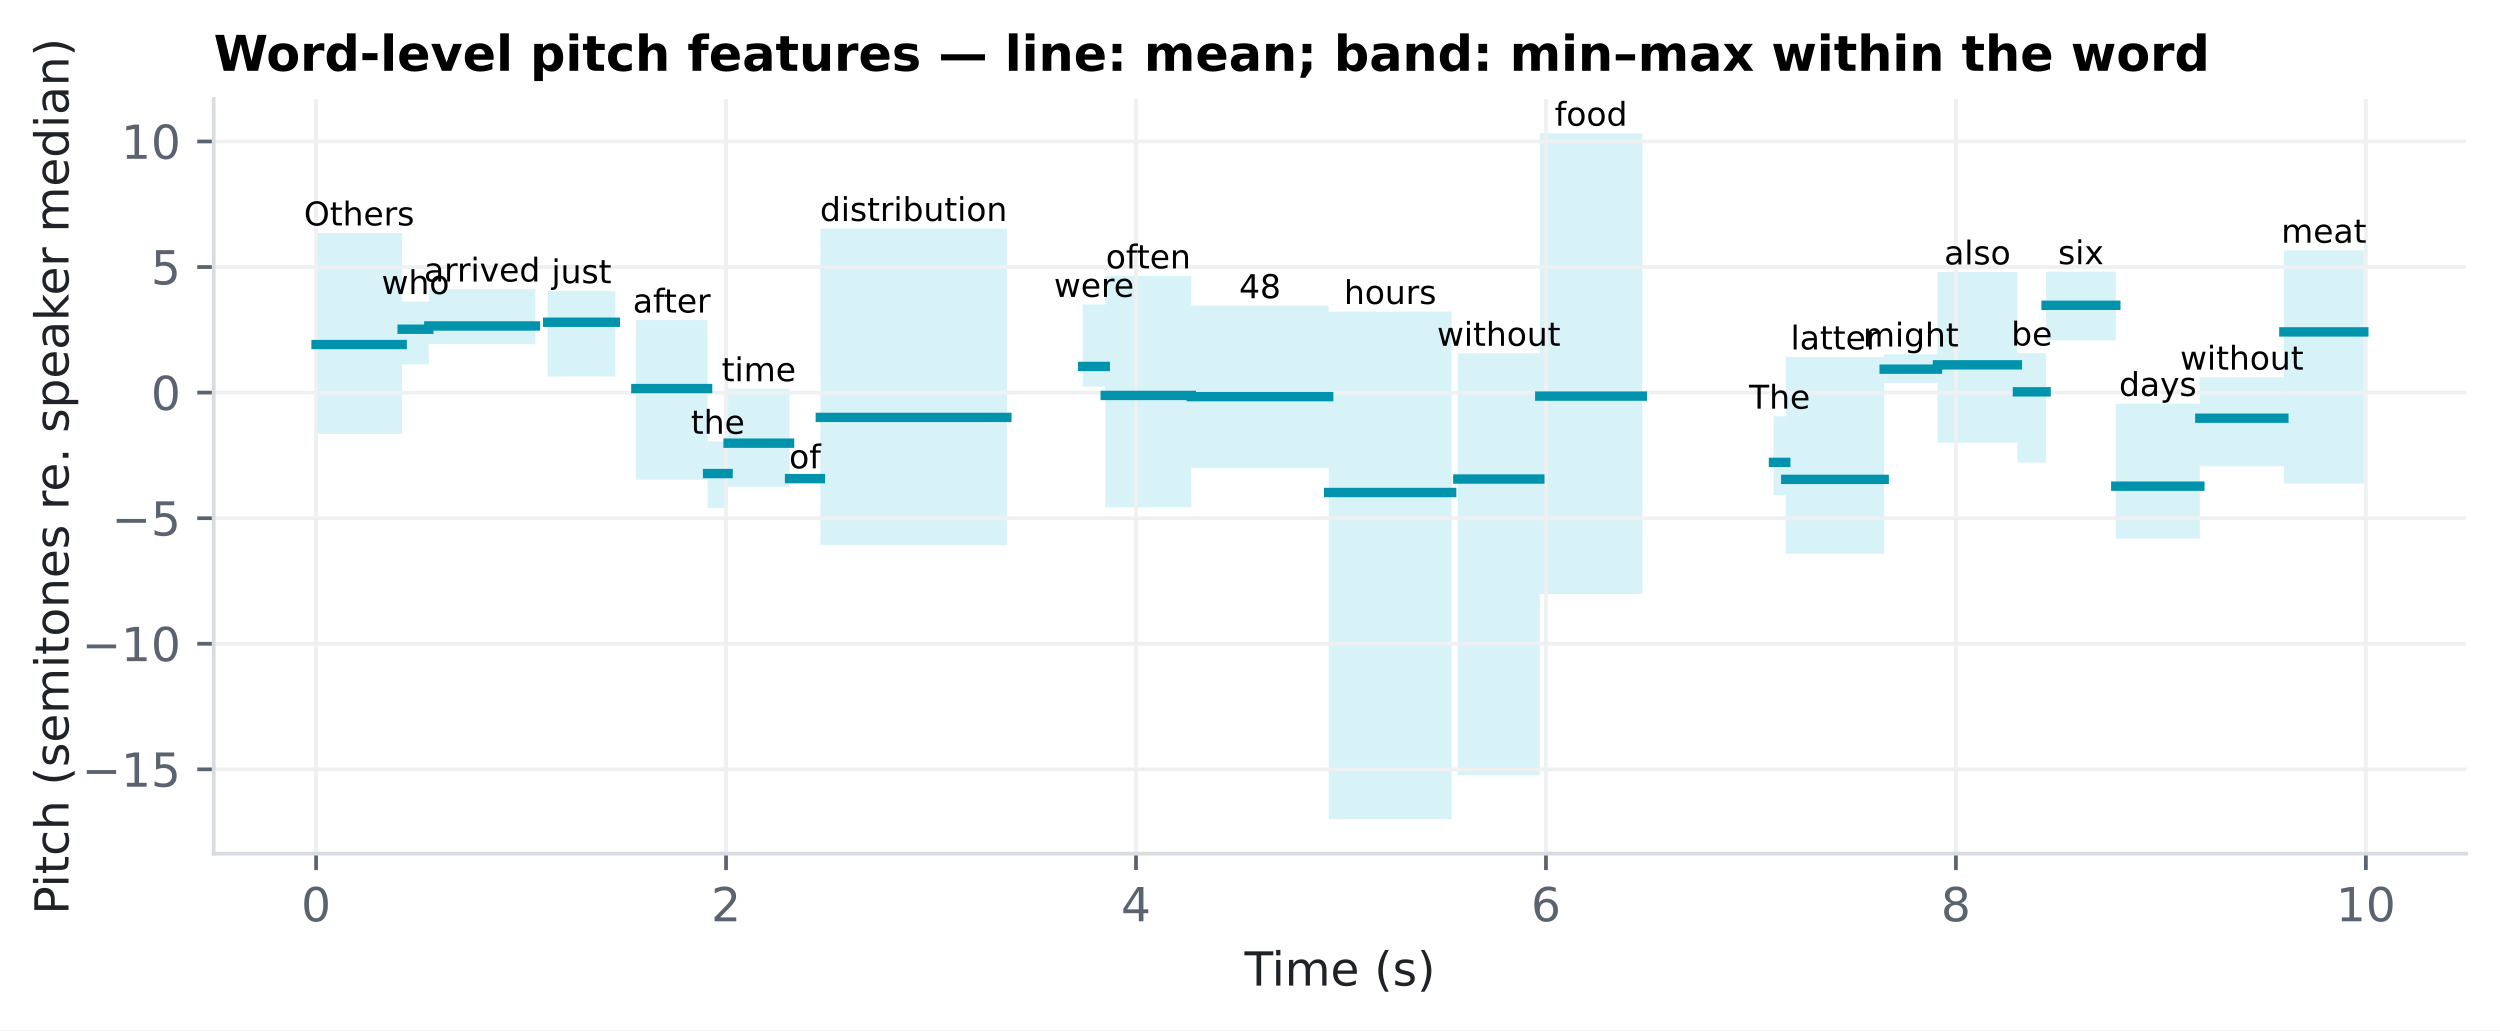
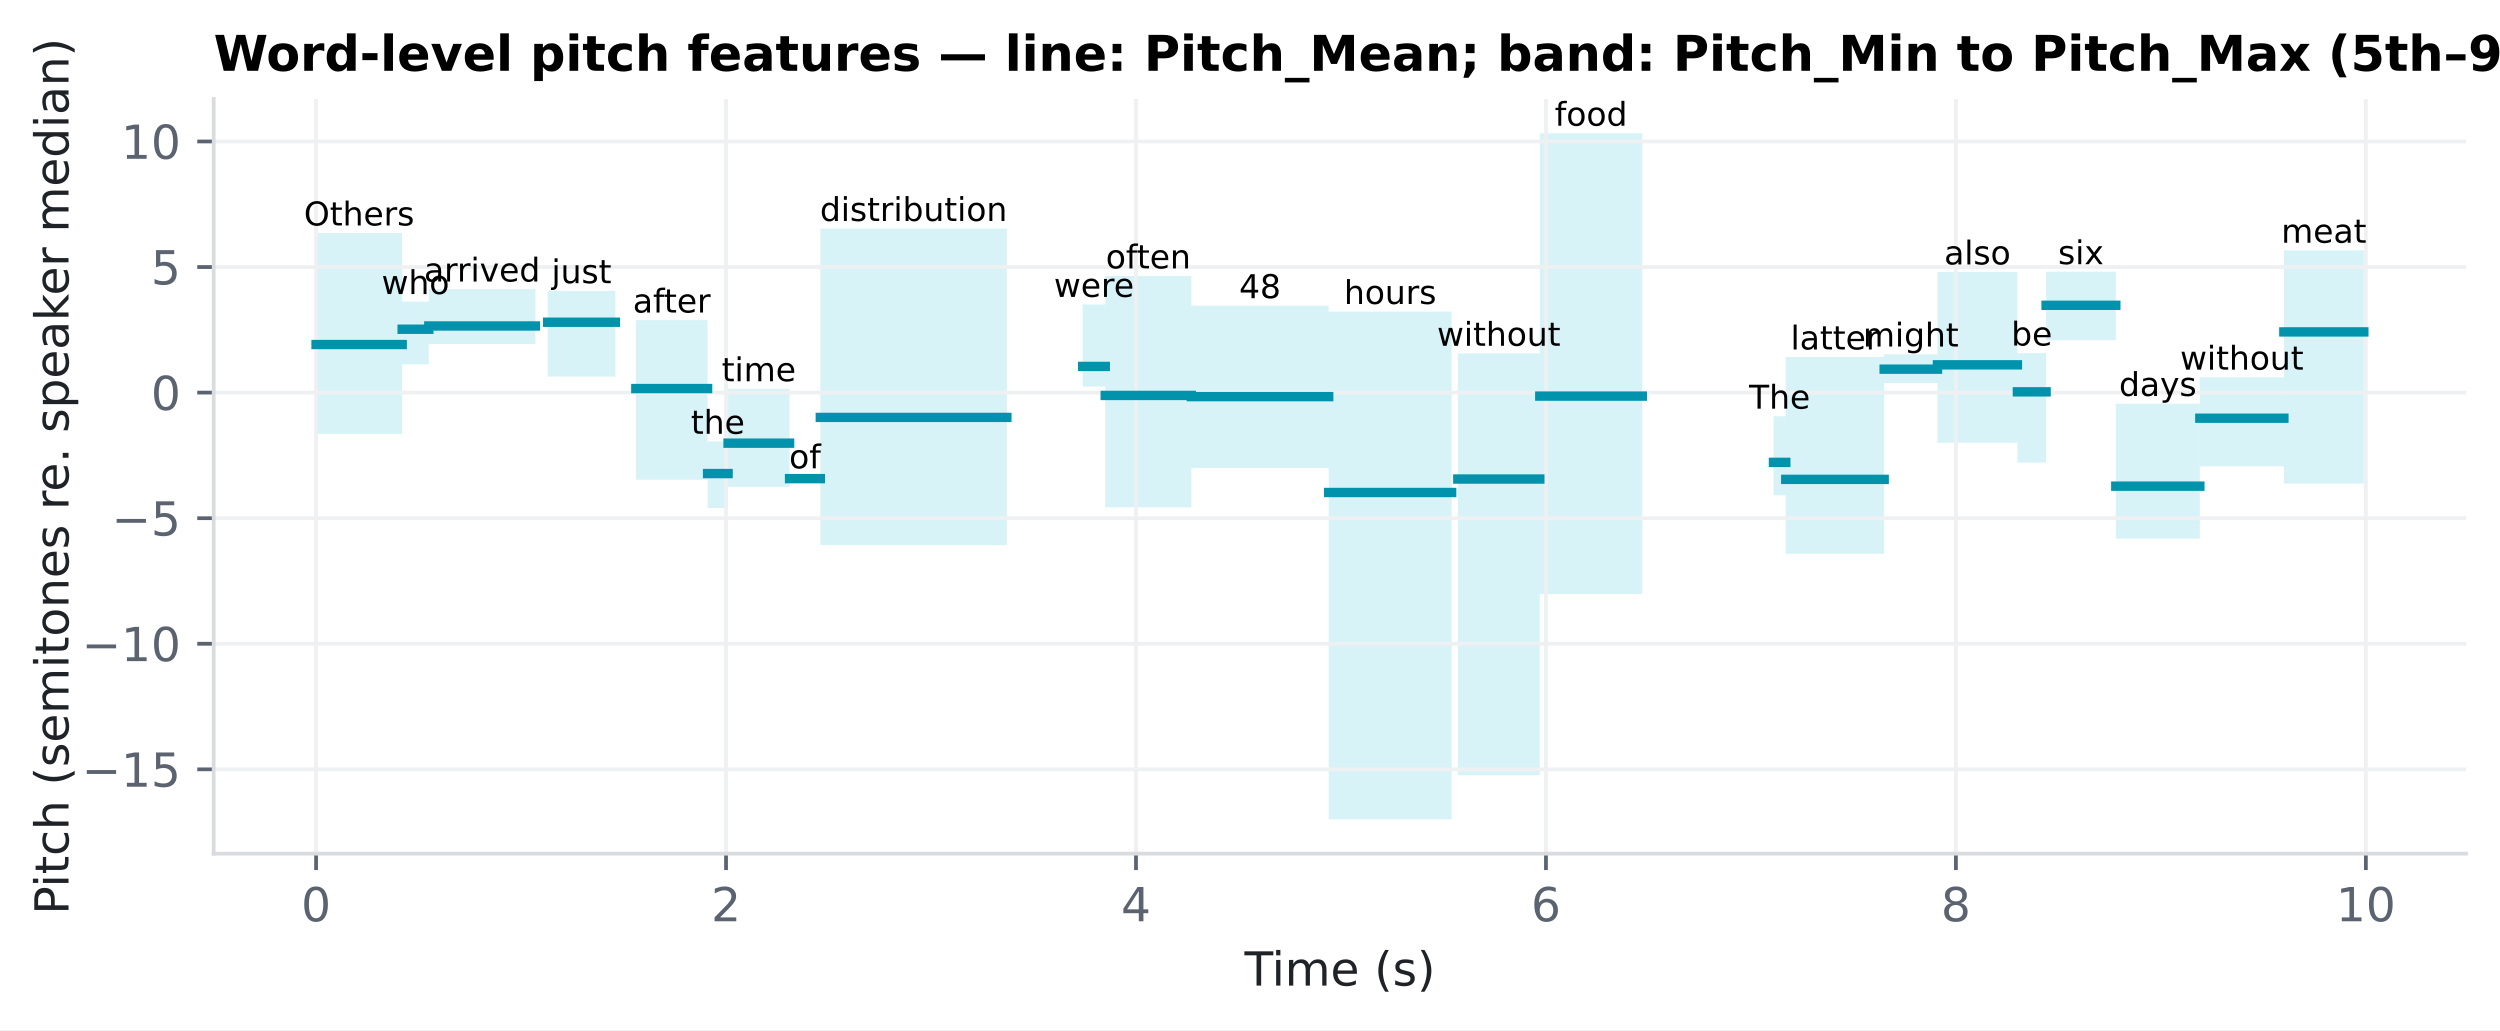
<svg xmlns="http://www.w3.org/2000/svg" xmlns:xlink="http://www.w3.org/1999/xlink" width="532.605pt" height="219.472pt" viewBox="0 0 532.605 219.472" version="1.1">
  <defs>
    <style type="text/css">*{stroke-linejoin: round; stroke-linecap: butt}</style>
  </defs>
  <g id="figure_1">
    <g id="patch_1">
      <path d="M 0 219.472  L 532.605 219.472  L 532.605 0  L 0 0  z " style="fill: #ffffff" />
    </g>
    <g id="axes_1">
      <g id="patch_2">
        <path d="M 45.525 181.866  L 525.405 181.866  L 525.405 21.09  L 45.525 21.09  z " style="fill: #ffffff" />
      </g>
      <g id="FillBetweenPolyCollection_1">
        <defs>
          <path id="m2308ec0565" d="M 67.338 -169.826  L 67.338 -127.023  L 85.679 -127.023  L 85.679 -169.826  L 85.679 -169.826  L 67.338 -169.826  z " />
        </defs>
        <g clip-path="url(#p914c3455ec)">
          <use xlink:href="#m2308ec0565" x="0" y="219.472" style="fill: #00b2d0; fill-opacity: 0.16" />
        </g>
      </g>
      <g id="FillBetweenPolyCollection_2">
        <defs>
          <path id="md9fdfbc273" d="M 85.679 -155.216  L 85.679 -141.845  L 91.356 -141.845  L 91.356 -155.216  L 91.356 -155.216  L 85.679 -155.216  z " />
        </defs>
        <g clip-path="url(#p914c3455ec)">
          <use xlink:href="#md9fdfbc273" x="0" y="219.472" style="fill: #00b2d0; fill-opacity: 0.16" />
        </g>
      </g>
      <g id="FillBetweenPolyCollection_3">
        <defs>
          <path id="m8a36146077" d="M 91.356 -157.875  L 91.356 -146.179  L 114.064 -146.179  L 114.064 -157.875  L 114.064 -157.875  L 91.356 -157.875  z " />
        </defs>
        <g clip-path="url(#p914c3455ec)">
          <use xlink:href="#m8a36146077" x="0" y="219.472" style="fill: #00b2d0; fill-opacity: 0.16" />
        </g>
      </g>
      <g id="FillBetweenPolyCollection_4">
        <defs>
          <path id="m333b1e5342" d="M 116.684 -157.491  L 116.684 -139.25  L 131.095 -139.25  L 131.095 -157.491  L 131.095 -157.491  L 116.684 -157.491  z " />
        </defs>
        <g clip-path="url(#p914c3455ec)">
          <use xlink:href="#m333b1e5342" x="0" y="219.472" style="fill: #00b2d0; fill-opacity: 0.16" />
        </g>
      </g>
      <g id="FillBetweenPolyCollection_5">
        <defs>
          <path id="m01fb6ac7be" d="M 135.462 -151.279  L 135.462 -117.259  L 150.746 -117.259  L 150.746 -151.279  L 150.746 -151.279  L 135.462 -151.279  z " />
        </defs>
        <g clip-path="url(#p914c3455ec)">
          <use xlink:href="#m01fb6ac7be" x="0" y="219.472" style="fill: #00b2d0; fill-opacity: 0.16" />
        </g>
      </g>
      <g id="FillBetweenPolyCollection_6">
        <defs>
          <path id="m48f0307f43" d="M 150.746 -125.442  L 150.746 -111.219  L 155.113 -111.219  L 155.113 -125.442  L 155.113 -125.442  L 150.746 -125.442  z " />
        </defs>
        <g clip-path="url(#p914c3455ec)">
          <use xlink:href="#m48f0307f43" x="0" y="219.472" style="fill: #00b2d0; fill-opacity: 0.16" />
        </g>
      </g>
      <g id="FillBetweenPolyCollection_7">
        <defs>
          <path id="m6839812ce5" d="M 155.113 -136.642  L 155.113 -115.741  L 168.213 -115.741  L 168.213 -136.642  L 168.213 -136.642  L 155.113 -136.642  z " />
        </defs>
        <g clip-path="url(#p914c3455ec)">
          <use xlink:href="#m6839812ce5" x="0" y="219.472" style="fill: #00b2d0; fill-opacity: 0.16" />
        </g>
      </g>
      <g id="FillBetweenPolyCollection_8">
        <defs>
          <path id="m8383869fef" d="M 168.213 -118.081  L 168.213 -116.645  L 174.764 -116.645  L 174.764 -118.081  L 174.764 -118.081  L 168.213 -118.081  z " />
        </defs>
        <g clip-path="url(#p914c3455ec)">
          <use xlink:href="#m8383869fef" x="0" y="219.472" style="fill: #00b2d0; fill-opacity: 0.16" />
        </g>
      </g>
      <g id="FillBetweenPolyCollection_9">
        <defs>
          <path id="m14f617e55c" d="M 174.764 -170.778  L 174.764 -103.329  L 214.503 -103.329  L 214.503 -170.778  L 214.503 -170.778  L 174.764 -170.778  z " />
        </defs>
        <g clip-path="url(#p914c3455ec)">
          <use xlink:href="#m14f617e55c" x="0" y="219.472" style="fill: #00b2d0; fill-opacity: 0.16" />
        </g>
      </g>
      <g id="FillBetweenPolyCollection_10">
        <defs>
          <path id="m83deda7b3b" d="M 230.66 -154.606  L 230.66 -137.104  L 235.464 -137.104  L 235.464 -154.606  L 235.464 -154.606  L 230.66 -154.606  z " />
        </defs>
        <g clip-path="url(#p914c3455ec)">
          <use xlink:href="#m83deda7b3b" x="0" y="219.472" style="fill: #00b2d0; fill-opacity: 0.16" />
        </g>
      </g>
      <g id="FillBetweenPolyCollection_11">
        <defs>
          <path id="m2743be2926" d="M 235.464 -160.684  L 235.464 -111.386  L 253.805 -111.386  L 253.805 -160.684  L 253.805 -160.684  L 235.464 -160.684  z " />
        </defs>
        <g clip-path="url(#p914c3455ec)">
          <use xlink:href="#m2743be2926" x="0" y="219.472" style="fill: #00b2d0; fill-opacity: 0.16" />
        </g>
      </g>
      <g id="FillBetweenPolyCollection_12">
        <defs>
          <path id="m53e230a4e4" d="M 253.805 -154.338  L 253.805 -119.747  L 283.063 -119.747  L 283.063 -154.338  L 283.063 -154.338  L 253.805 -154.338  z " />
        </defs>
        <g clip-path="url(#p914c3455ec)">
          <use xlink:href="#m53e230a4e4" x="0" y="219.472" style="fill: #00b2d0; fill-opacity: 0.16" />
        </g>
      </g>
      <g id="FillBetweenPolyCollection_13">
        <defs>
          <path id="mb43fffeb1c" d="M 283.063 -153.093  L 283.063 -44.914  L 309.265 -44.914  L 309.265 -153.093  L 309.265 -153.093  L 283.063 -153.093  z " />
        </defs>
        <g clip-path="url(#p914c3455ec)">
          <use xlink:href="#mb43fffeb1c" x="0" y="219.472" style="fill: #00b2d0; fill-opacity: 0.16" />
        </g>
      </g>
      <g id="FillBetweenPolyCollection_14">
        <defs>
          <path id="ma8730fcd99" d="M 310.575 -144.191  L 310.575 -54.31  L 328.042 -54.31  L 328.042 -144.191  L 328.042 -144.191  L 310.575 -144.191  z " />
        </defs>
        <g clip-path="url(#p914c3455ec)">
          <use xlink:href="#ma8730fcd99" x="0" y="219.472" style="fill: #00b2d0; fill-opacity: 0.16" />
        </g>
      </g>
      <g id="FillBetweenPolyCollection_15">
        <defs>
          <path id="m41f9391fd9" d="M 328.042 -191.074  L 328.042 -92.914  L 349.877 -92.914  L 349.877 -191.074  L 349.877 -191.074  L 328.042 -191.074  z " />
        </defs>
        <g clip-path="url(#p914c3455ec)">
          <use xlink:href="#m41f9391fd9" x="0" y="219.472" style="fill: #00b2d0; fill-opacity: 0.16" />
        </g>
      </g>
      <g id="FillBetweenPolyCollection_16">
        <defs>
          <path id="m3ce193b158" d="M 377.825 -130.793  L 377.825 -113.945  L 380.445 -113.945  L 380.445 -130.793  L 380.445 -130.793  L 377.825 -130.793  z " />
        </defs>
        <g clip-path="url(#p914c3455ec)">
          <use xlink:href="#m3ce193b158" x="0" y="219.472" style="fill: #00b2d0; fill-opacity: 0.16" />
        </g>
      </g>
      <g id="FillBetweenPolyCollection_17">
        <defs>
          <path id="ma5a4f97bb0" d="M 380.445 -143.417  L 380.445 -101.489  L 401.407 -101.489  L 401.407 -143.417  L 401.407 -143.417  L 380.445 -143.417  z " />
        </defs>
        <g clip-path="url(#p914c3455ec)">
          <use xlink:href="#ma5a4f97bb0" x="0" y="219.472" style="fill: #00b2d0; fill-opacity: 0.16" />
        </g>
      </g>
      <g id="FillBetweenPolyCollection_18">
        <defs>
          <path id="m3f2bb55bff" d="M 401.407 -143.994  L 401.407 -137.877  L 412.76 -137.877  L 412.76 -143.994  L 412.76 -143.994  L 401.407 -143.994  z " />
        </defs>
        <g clip-path="url(#p914c3455ec)">
          <use xlink:href="#m3f2bb55bff" x="0" y="219.472" style="fill: #00b2d0; fill-opacity: 0.16" />
        </g>
      </g>
      <g id="FillBetweenPolyCollection_19">
        <defs>
          <path id="mb5f507dc38" d="M 412.76 -161.524  L 412.76 -125.144  L 429.791 -125.144  L 429.791 -161.524  L 429.791 -161.524  L 412.76 -161.524  z " />
        </defs>
        <g clip-path="url(#p914c3455ec)">
          <use xlink:href="#mb5f507dc38" x="0" y="219.472" style="fill: #00b2d0; fill-opacity: 0.16" />
        </g>
      </g>
      <g id="FillBetweenPolyCollection_20">
        <defs>
          <path id="m31c654384a" d="M 429.791 -144.245  L 429.791 -120.92  L 435.905 -120.92  L 435.905 -144.245  L 435.905 -144.245  L 429.791 -144.245  z " />
        </defs>
        <g clip-path="url(#p914c3455ec)">
          <use xlink:href="#m31c654384a" x="0" y="219.472" style="fill: #00b2d0; fill-opacity: 0.16" />
        </g>
      </g>
      <g id="FillBetweenPolyCollection_21">
        <defs>
          <path id="mefa6af0b64" d="M 435.905 -161.581  L 435.905 -146.981  L 450.753 -146.981  L 450.753 -161.581  L 450.753 -161.581  L 435.905 -161.581  z " />
        </defs>
        <g clip-path="url(#p914c3455ec)">
          <use xlink:href="#mefa6af0b64" x="0" y="219.472" style="fill: #00b2d0; fill-opacity: 0.16" />
        </g>
      </g>
      <g id="FillBetweenPolyCollection_22">
        <defs>
          <path id="mf5c85465a5" d="M 450.753 -133.463  L 450.753 -104.727  L 468.657 -104.727  L 468.657 -133.463  L 468.657 -133.463  L 450.753 -133.463  z " />
        </defs>
        <g clip-path="url(#p914c3455ec)">
          <use xlink:href="#mf5c85465a5" x="0" y="219.472" style="fill: #00b2d0; fill-opacity: 0.16" />
        </g>
      </g>
      <g id="FillBetweenPolyCollection_23">
        <defs>
          <path id="m2f43050392" d="M 468.657 -139.101  L 468.657 -120.13  L 486.561 -120.13  L 486.561 -139.101  L 486.561 -139.101  L 468.657 -139.101  z " />
        </defs>
        <g clip-path="url(#p914c3455ec)">
          <use xlink:href="#m2f43050392" x="0" y="219.472" style="fill: #00b2d0; fill-opacity: 0.16" />
        </g>
      </g>
      <g id="FillBetweenPolyCollection_24">
        <defs>
          <path id="m90bd1adb84" d="M 486.561 -166.141  L 486.561 -116.437  L 503.592 -116.437  L 503.592 -166.141  L 503.592 -166.141  L 486.561 -166.141  z " />
        </defs>
        <g clip-path="url(#p914c3455ec)">
          <use xlink:href="#m90bd1adb84" x="0" y="219.472" style="fill: #00b2d0; fill-opacity: 0.16" />
        </g>
      </g>
      <g id="matplotlib.axis_1">
        <g id="xtick_1">
          <g id="line2d_1">
            <path d="M 67.338 181.866  L 67.338 21.09  " clip-path="url(#p914c3455ec)" style="fill: none; stroke: #eef0f2; stroke-width: 0.8; stroke-linecap: square" />
          </g>
          <g id="line2d_2">
            <defs>
              <path id="m643c5fadfd" d="M 0 0  L 0 3.5  " style="stroke: #5b6370; stroke-width: 0.8" />
            </defs>
            <g>
              <use xlink:href="#m643c5fadfd" x="67.338" y="181.866" style="fill: #5b6370; stroke: #5b6370; stroke-width: 0.8" />
            </g>
          </g>
          <g id="text_1">
            <text style="font-size: 10px; font-family: 'Segoe UI', 'DejaVu Sans', 'Arial', sans-serif; text-anchor: middle; fill: #5b6370" x="67.338" y="196.269" transform="rotate(-0 67.33773 196.2689)">0</text>
          </g>
        </g>
        <g id="xtick_2">
          <g id="line2d_3">
            <path d="M 154.676 181.866  L 154.676 21.09  " clip-path="url(#p914c3455ec)" style="fill: none; stroke: #eef0f2; stroke-width: 0.8; stroke-linecap: square" />
          </g>
          <g id="line2d_4">
            <g>
              <use xlink:href="#m643c5fadfd" x="154.676" y="181.866" style="fill: #5b6370; stroke: #5b6370; stroke-width: 0.8" />
            </g>
          </g>
          <g id="text_2">
            <text style="font-size: 10px; font-family: 'Segoe UI', 'DejaVu Sans', 'Arial', sans-serif; text-anchor: middle; fill: #5b6370" x="154.676" y="196.269" transform="rotate(-0 154.676 196.2689)">2</text>
          </g>
        </g>
        <g id="xtick_3">
          <g id="line2d_5">
            <path d="M 242.014 181.866  L 242.014 21.09  " clip-path="url(#p914c3455ec)" style="fill: none; stroke: #eef0f2; stroke-width: 0.8; stroke-linecap: square" />
          </g>
          <g id="line2d_6">
            <g>
              <use xlink:href="#m643c5fadfd" x="242.014" y="181.866" style="fill: #5b6370; stroke: #5b6370; stroke-width: 0.8" />
            </g>
          </g>
          <g id="text_3">
            <text style="font-size: 10px; font-family: 'Segoe UI', 'DejaVu Sans', 'Arial', sans-serif; text-anchor: middle; fill: #5b6370" x="242.014" y="196.269" transform="rotate(-0 242.0142 196.2689)">4</text>
          </g>
        </g>
        <g id="xtick_4">
          <g id="line2d_7">
            <path d="M 329.352 181.866  L 329.352 21.09  " clip-path="url(#p914c3455ec)" style="fill: none; stroke: #eef0f2; stroke-width: 0.8; stroke-linecap: square" />
          </g>
          <g id="line2d_8">
            <g>
              <use xlink:href="#m643c5fadfd" x="329.352" y="181.866" style="fill: #5b6370; stroke: #5b6370; stroke-width: 0.8" />
            </g>
          </g>
          <g id="text_4">
            <text style="font-size: 10px; font-family: 'Segoe UI', 'DejaVu Sans', 'Arial', sans-serif; text-anchor: middle; fill: #5b6370" x="329.352" y="196.269" transform="rotate(-0 329.3525 196.2689)">6</text>
          </g>
        </g>
        <g id="xtick_5">
          <g id="line2d_9">
            <path d="M 416.691 181.866  L 416.691 21.09  " clip-path="url(#p914c3455ec)" style="fill: none; stroke: #eef0f2; stroke-width: 0.8; stroke-linecap: square" />
          </g>
          <g id="line2d_10">
            <g>
              <use xlink:href="#m643c5fadfd" x="416.691" y="181.866" style="fill: #5b6370; stroke: #5b6370; stroke-width: 0.8" />
            </g>
          </g>
          <g id="text_5">
            <text style="font-size: 10px; font-family: 'Segoe UI', 'DejaVu Sans', 'Arial', sans-serif; text-anchor: middle; fill: #5b6370" x="416.691" y="196.269" transform="rotate(-0 416.6907 196.2689)">8</text>
          </g>
        </g>
        <g id="xtick_6">
          <g id="line2d_11">
            <path d="M 504.029 181.866  L 504.029 21.09  " clip-path="url(#p914c3455ec)" style="fill: none; stroke: #eef0f2; stroke-width: 0.8; stroke-linecap: square" />
          </g>
          <g id="line2d_12">
            <g>
              <use xlink:href="#m643c5fadfd" x="504.029" y="181.866" style="fill: #5b6370; stroke: #5b6370; stroke-width: 0.8" />
            </g>
          </g>
          <g id="text_6">
            <text style="font-size: 10px; font-family: 'Segoe UI', 'DejaVu Sans', 'Arial', sans-serif; text-anchor: middle; fill: #5b6370" x="504.029" y="196.269" transform="rotate(-0 504.029 196.2689)">10</text>
          </g>
        </g>
        <g id="text_7">
          <text style="font-size: 10px; font-family: 'Segoe UI', 'DejaVu Sans', 'Arial', sans-serif; text-anchor: middle; fill: #1f2328" x="285.465" y="209.972" transform="rotate(-0 285.465 209.972)">Time (s)</text>
        </g>
      </g>
      <g id="matplotlib.axis_2">
        <g id="ytick_1">
          <g id="line2d_13">
            <path d="M 45.525 163.902  L 525.405 163.902  " clip-path="url(#p914c3455ec)" style="fill: none; stroke: #eef0f2; stroke-width: 0.8; stroke-linecap: square" />
          </g>
          <g id="line2d_14">
            <defs>
              <path id="m52b5bf27c7" d="M 0 0  L -3.5 0  " style="stroke: #5b6370; stroke-width: 0.8" />
            </defs>
            <g>
              <use xlink:href="#m52b5bf27c7" x="45.525" y="163.902" style="fill: #5b6370; stroke: #5b6370; stroke-width: 0.8" />
            </g>
          </g>
          <g id="text_8">
            <text style="font-size: 10px; font-family: 'Segoe UI', 'DejaVu Sans', 'Arial', sans-serif; text-anchor: end; fill: #5b6370" x="38.525" y="167.603" transform="rotate(-0 38.525 167.6032)">−15</text>
          </g>
        </g>
        <g id="ytick_2">
          <g id="line2d_15">
            <path d="M 45.525 137.149  L 525.405 137.149  " clip-path="url(#p914c3455ec)" style="fill: none; stroke: #eef0f2; stroke-width: 0.8; stroke-linecap: square" />
          </g>
          <g id="line2d_16">
            <g>
              <use xlink:href="#m52b5bf27c7" x="45.525" y="137.149" style="fill: #5b6370; stroke: #5b6370; stroke-width: 0.8" />
            </g>
          </g>
          <g id="text_9">
            <text style="font-size: 10px; font-family: 'Segoe UI', 'DejaVu Sans', 'Arial', sans-serif; text-anchor: end; fill: #5b6370" x="38.525" y="140.85" transform="rotate(-0 38.525 140.8502)">−10</text>
          </g>
        </g>
        <g id="ytick_3">
          <g id="line2d_17">
            <path d="M 45.525 110.396  L 525.405 110.396  " clip-path="url(#p914c3455ec)" style="fill: none; stroke: #eef0f2; stroke-width: 0.8; stroke-linecap: square" />
          </g>
          <g id="line2d_18">
            <g>
              <use xlink:href="#m52b5bf27c7" x="45.525" y="110.396" style="fill: #5b6370; stroke: #5b6370; stroke-width: 0.8" />
            </g>
          </g>
          <g id="text_10">
            <text style="font-size: 10px; font-family: 'Segoe UI', 'DejaVu Sans', 'Arial', sans-serif; text-anchor: end; fill: #5b6370" x="38.525" y="114.097" transform="rotate(-0 38.525 114.0971)">−5</text>
          </g>
        </g>
        <g id="ytick_4">
          <g id="line2d_19">
            <path d="M 45.525 83.642  L 525.405 83.642  " clip-path="url(#p914c3455ec)" style="fill: none; stroke: #eef0f2; stroke-width: 0.8; stroke-linecap: square" />
          </g>
          <g id="line2d_20">
            <g>
              <use xlink:href="#m52b5bf27c7" x="45.525" y="83.642" style="fill: #5b6370; stroke: #5b6370; stroke-width: 0.8" />
            </g>
          </g>
          <g id="text_11">
            <text style="font-size: 10px; font-family: 'Segoe UI', 'DejaVu Sans', 'Arial', sans-serif; text-anchor: end; fill: #5b6370" x="38.525" y="87.344" transform="rotate(-0 38.525 87.34405)">0</text>
          </g>
        </g>
        <g id="ytick_5">
          <g id="line2d_21">
            <path d="M 45.525 56.889  L 525.405 56.889  " clip-path="url(#p914c3455ec)" style="fill: none; stroke: #eef0f2; stroke-width: 0.8; stroke-linecap: square" />
          </g>
          <g id="line2d_22">
            <g>
              <use xlink:href="#m52b5bf27c7" x="45.525" y="56.889" style="fill: #5b6370; stroke: #5b6370; stroke-width: 0.8" />
            </g>
          </g>
          <g id="text_12">
            <text style="font-size: 10px; font-family: 'Segoe UI', 'DejaVu Sans', 'Arial', sans-serif; text-anchor: end; fill: #5b6370" x="38.525" y="60.591" transform="rotate(-0 38.525 60.591)">5</text>
          </g>
        </g>
        <g id="ytick_6">
          <g id="line2d_23">
            <path d="M 45.525 30.136  L 525.405 30.136  " clip-path="url(#p914c3455ec)" style="fill: none; stroke: #eef0f2; stroke-width: 0.8; stroke-linecap: square" />
          </g>
          <g id="line2d_24">
            <g>
              <use xlink:href="#m52b5bf27c7" x="45.525" y="30.136" style="fill: #5b6370; stroke: #5b6370; stroke-width: 0.8" />
            </g>
          </g>
          <g id="text_13">
            <text style="font-size: 10px; font-family: 'Segoe UI', 'DejaVu Sans', 'Arial', sans-serif; text-anchor: end; fill: #5b6370" x="38.525" y="33.838" transform="rotate(-0 38.525 33.83794)">10</text>
          </g>
        </g>
        <g id="text_14">
          <text style="font-size: 10px; font-family: 'Segoe UI', 'DejaVu Sans', 'Arial', sans-serif; text-anchor: middle; fill: #1f2328" x="14.603" y="101.478" transform="rotate(-90 14.60313 101.4778)">Pitch (semitones re. speaker median)</text>
        </g>
      </g>
      <g id="line2d_25">
        <path d="M 67.338 73.4  L 85.679 73.4  " clip-path="url(#p914c3455ec)" style="fill: none; stroke: #0093ab; stroke-width: 2; stroke-linecap: square" />
      </g>
      <g id="line2d_26">
        <path d="M 85.679 70.143  L 91.356 70.143  " clip-path="url(#p914c3455ec)" style="fill: none; stroke: #0093ab; stroke-width: 2; stroke-linecap: square" />
      </g>
      <g id="line2d_27">
        <path d="M 91.356 69.447  L 114.064 69.447  " clip-path="url(#p914c3455ec)" style="fill: none; stroke: #0093ab; stroke-width: 2; stroke-linecap: square" />
      </g>
      <g id="line2d_28">
        <path d="M 116.684 68.649  L 131.095 68.649  " clip-path="url(#p914c3455ec)" style="fill: none; stroke: #0093ab; stroke-width: 2; stroke-linecap: square" />
      </g>
      <g id="line2d_29">
        <path d="M 135.462 82.776  L 150.746 82.776  " clip-path="url(#p914c3455ec)" style="fill: none; stroke: #0093ab; stroke-width: 2; stroke-linecap: square" />
      </g>
      <g id="line2d_30">
        <path d="M 150.746 100.885  L 155.113 100.885  " clip-path="url(#p914c3455ec)" style="fill: none; stroke: #0093ab; stroke-width: 2; stroke-linecap: square" />
      </g>
      <g id="line2d_31">
        <path d="M 155.113 94.41  L 168.213 94.41  " clip-path="url(#p914c3455ec)" style="fill: none; stroke: #0093ab; stroke-width: 2; stroke-linecap: square" />
      </g>
      <g id="line2d_32">
        <path d="M 168.213 101.974  L 174.764 101.974  " clip-path="url(#p914c3455ec)" style="fill: none; stroke: #0093ab; stroke-width: 2; stroke-linecap: square" />
      </g>
      <g id="line2d_33">
        <path d="M 174.764 88.923  L 214.503 88.923  " clip-path="url(#p914c3455ec)" style="fill: none; stroke: #0093ab; stroke-width: 2; stroke-linecap: square" />
      </g>
      <g id="line2d_34">
        <path d="M 230.66 78.06  L 235.464 78.06  " clip-path="url(#p914c3455ec)" style="fill: none; stroke: #0093ab; stroke-width: 2; stroke-linecap: square" />
      </g>
      <g id="line2d_35">
        <path d="M 235.464 84.249  L 253.805 84.249  " clip-path="url(#p914c3455ec)" style="fill: none; stroke: #0093ab; stroke-width: 2; stroke-linecap: square" />
      </g>
      <g id="line2d_36">
        <path d="M 253.805 84.498  L 283.063 84.498  " clip-path="url(#p914c3455ec)" style="fill: none; stroke: #0093ab; stroke-width: 2; stroke-linecap: square" />
      </g>
      <g id="line2d_37">
        <path d="M 283.063 104.924  L 309.265 104.924  " clip-path="url(#p914c3455ec)" style="fill: none; stroke: #0093ab; stroke-width: 2; stroke-linecap: square" />
      </g>
      <g id="line2d_38">
        <path d="M 310.575 102.052  L 328.042 102.052  " clip-path="url(#p914c3455ec)" style="fill: none; stroke: #0093ab; stroke-width: 2; stroke-linecap: square" />
      </g>
      <g id="line2d_39">
        <path d="M 328.042 84.388  L 349.877 84.388  " clip-path="url(#p914c3455ec)" style="fill: none; stroke: #0093ab; stroke-width: 2; stroke-linecap: square" />
      </g>
      <g id="line2d_40">
        <path d="M 377.825 98.498  L 380.445 98.498  " clip-path="url(#p914c3455ec)" style="fill: none; stroke: #0093ab; stroke-width: 2; stroke-linecap: square" />
      </g>
      <g id="line2d_41">
        <path d="M 380.445 102.126  L 401.407 102.126  " clip-path="url(#p914c3455ec)" style="fill: none; stroke: #0093ab; stroke-width: 2; stroke-linecap: square" />
      </g>
      <g id="line2d_42">
        <path d="M 401.407 78.651  L 412.76 78.651  " clip-path="url(#p914c3455ec)" style="fill: none; stroke: #0093ab; stroke-width: 2; stroke-linecap: square" />
      </g>
      <g id="line2d_43">
        <path d="M 412.76 77.73  L 429.791 77.73  " clip-path="url(#p914c3455ec)" style="fill: none; stroke: #0093ab; stroke-width: 2; stroke-linecap: square" />
      </g>
      <g id="line2d_44">
        <path d="M 429.791 83.477  L 435.905 83.477  " clip-path="url(#p914c3455ec)" style="fill: none; stroke: #0093ab; stroke-width: 2; stroke-linecap: square" />
      </g>
      <g id="line2d_45">
        <path d="M 435.905 65.045  L 450.753 65.045  " clip-path="url(#p914c3455ec)" style="fill: none; stroke: #0093ab; stroke-width: 2; stroke-linecap: square" />
      </g>
      <g id="line2d_46">
        <path d="M 450.753 103.574  L 468.657 103.574  " clip-path="url(#p914c3455ec)" style="fill: none; stroke: #0093ab; stroke-width: 2; stroke-linecap: square" />
      </g>
      <g id="line2d_47">
        <path d="M 468.657 89.094  L 486.561 89.094  " clip-path="url(#p914c3455ec)" style="fill: none; stroke: #0093ab; stroke-width: 2; stroke-linecap: square" />
      </g>
      <g id="line2d_48">
        <path d="M 486.561 70.711  L 503.592 70.711  " clip-path="url(#p914c3455ec)" style="fill: none; stroke: #0093ab; stroke-width: 2; stroke-linecap: square" />
      </g>
      <g id="patch_3">
        <path d="M 45.525 181.866  L 45.525 21.09  " style="fill: none; stroke: #d8dce0; stroke-width: 0.8; stroke-linejoin: miter; stroke-linecap: square" />
      </g>
      <g id="patch_4">
        <path d="M 45.525 181.866  L 525.405 181.866  " style="fill: none; stroke: #d8dce0; stroke-width: 0.8; stroke-linejoin: miter; stroke-linecap: square" />
      </g>
      <g id="text_15">
        <text style="font-size: 7px; font-family: 'Segoe UI', 'DejaVu Sans', 'Arial', sans-serif; text-anchor: middle" x="76.508" y="48.036" transform="rotate(-0 76.50824 48.03611)">Others</text>
      </g>
      <g id="text_16">
        <text style="font-size: 7px; font-family: 'Segoe UI', 'DejaVu Sans', 'Arial', sans-serif; text-anchor: middle" x="88.517" y="62.646" transform="rotate(-0 88.51725 62.64624)">who</text>
      </g>
      <g id="text_17">
        <text style="font-size: 7px; font-family: 'Segoe UI', 'DejaVu Sans', 'Arial', sans-serif; text-anchor: middle" x="102.71" y="59.987" transform="rotate(-0 102.7097 59.98742)">arrived</text>
      </g>
      <g id="text_18">
        <text style="font-size: 7px; font-family: 'Segoe UI', 'DejaVu Sans', 'Arial', sans-serif; text-anchor: middle" x="123.889" y="60.333" transform="rotate(-0 123.8892 60.33344)">just</text>
      </g>
      <g id="text_19">
        <text style="font-size: 7px; font-family: 'Segoe UI', 'DejaVu Sans', 'Arial', sans-serif; text-anchor: middle" x="143.104" y="66.583" transform="rotate(-0 143.1037 66.58281)">after</text>
      </g>
      <g id="text_20">
        <text style="font-size: 7px; font-family: 'Segoe UI', 'DejaVu Sans', 'Arial', sans-serif; text-anchor: middle" x="152.929" y="92.42" transform="rotate(-0 152.9292 92.41989)">the</text>
      </g>
      <g id="text_21">
        <text style="font-size: 7px; font-family: 'Segoe UI', 'DejaVu Sans', 'Arial', sans-serif; text-anchor: middle" x="161.663" y="81.22" transform="rotate(-0 161.663 81.21999)">time</text>
      </g>
      <g id="text_22">
        <text style="font-size: 7px; font-family: 'Segoe UI', 'DejaVu Sans', 'Arial', sans-serif; text-anchor: middle" x="171.489" y="99.781" transform="rotate(-0 171.4886 99.78091)">of</text>
      </g>
      <g id="text_23">
        <text style="font-size: 7px; font-family: 'Segoe UI', 'DejaVu Sans', 'Arial', sans-serif; text-anchor: middle" x="194.633" y="47.084" transform="rotate(-0 194.6332 47.08394)">distribution</text>
      </g>
      <g id="text_24">
        <text style="font-size: 7px; font-family: 'Segoe UI', 'DejaVu Sans', 'Arial', sans-serif; text-anchor: middle" x="233.062" y="63.256" transform="rotate(-0 233.0621 63.25559)">were</text>
      </g>
      <g id="text_25">
        <text style="font-size: 7px; font-family: 'Segoe UI', 'DejaVu Sans', 'Arial', sans-serif; text-anchor: middle" x="244.634" y="57.178" transform="rotate(-0 244.6344 57.17763)">often</text>
      </g>
      <g id="text_26">
        <text style="font-size: 7px; font-family: 'Segoe UI', 'DejaVu Sans', 'Arial', sans-serif; text-anchor: middle" x="268.434" y="63.524" transform="rotate(-0 268.434 63.52364)">48</text>
      </g>
      <g id="text_27">
        <text style="font-size: 7px; font-family: 'Segoe UI', 'DejaVu Sans', 'Arial', sans-serif; text-anchor: middle" x="296.164" y="64.769" transform="rotate(-0 296.1639 64.76902)">hours</text>
      </g>
      <g id="text_28">
        <text style="font-size: 7px; font-family: 'Segoe UI', 'DejaVu Sans', 'Arial', sans-serif; text-anchor: middle" x="319.309" y="73.671" transform="rotate(-0 319.3086 73.67106)">without</text>
      </g>
      <g id="text_29">
        <text style="font-size: 7px; font-family: 'Segoe UI', 'DejaVu Sans', 'Arial', sans-serif; text-anchor: middle" x="338.96" y="26.788" transform="rotate(-0 338.9597 26.78777)">food</text>
      </g>
      <g id="text_30">
        <text style="font-size: 7px; font-family: 'Segoe UI', 'DejaVu Sans', 'Arial', sans-serif; text-anchor: middle" x="379.135" y="87.069" transform="rotate(-0 379.1353 87.06858)">The</text>
      </g>
      <g id="text_31">
        <text style="font-size: 7px; font-family: 'Segoe UI', 'DejaVu Sans', 'Arial', sans-serif; text-anchor: middle" x="390.926" y="74.445" transform="rotate(-0 390.9259 74.44462)">latter</text>
      </g>
      <g id="text_32">
        <text style="font-size: 7px; font-family: 'Segoe UI', 'DejaVu Sans', 'Arial', sans-serif; text-anchor: middle" x="407.084" y="73.831" transform="rotate(-0 407.0835 73.83115)">might</text>
      </g>
      <g id="text_33">
        <text style="font-size: 7px; font-family: 'Segoe UI', 'DejaVu Sans', 'Arial', sans-serif; text-anchor: middle" x="421.276" y="56.338" transform="rotate(-0 421.276 56.33754)">also</text>
      </g>
      <g id="text_34">
        <text style="font-size: 7px; font-family: 'Segoe UI', 'DejaVu Sans', 'Arial', sans-serif; text-anchor: middle" x="432.848" y="73.617" transform="rotate(-0 432.8483 73.61697)">be</text>
      </g>
      <g id="text_35">
        <text style="font-size: 7px; font-family: 'Segoe UI', 'DejaVu Sans', 'Arial', sans-serif; text-anchor: middle" x="443.329" y="56.281" transform="rotate(-0 443.3289 56.28052)">six</text>
      </g>
      <g id="text_36">
        <text style="font-size: 7px; font-family: 'Segoe UI', 'DejaVu Sans', 'Arial', sans-serif; text-anchor: middle" x="459.705" y="84.362" transform="rotate(-0 459.7048 84.36204)">days</text>
      </g>
      <g id="text_37">
        <text style="font-size: 7px; font-family: 'Segoe UI', 'DejaVu Sans', 'Arial', sans-serif; text-anchor: middle" x="477.609" y="78.761" transform="rotate(-0 477.6091 78.76126)">without</text>
      </g>
      <g id="text_38">
        <text style="font-size: 7px; font-family: 'Segoe UI', 'DejaVu Sans', 'Arial', sans-serif; text-anchor: middle" x="495.077" y="51.721" transform="rotate(-0 495.0768 51.72086)">meat</text>
      </g>
      <g id="text_39">
-         <text style="font-weight: 600; font-size: 10.5px; font-family: 'Segoe UI', 'DejaVu Sans', 'Arial', sans-serif; text-anchor: start" x="45.525" y="15.09" transform="rotate(-0 45.525 15.08977)">Word-level pitch features  — line: mean; band: min–max within the word</text>
+         <text style="font-weight: 600; font-size: 10.5px; font-family: 'Segoe UI', 'DejaVu Sans', 'Arial', sans-serif; text-anchor: start" x="45.525" y="15.09" transform="rotate(-0 45.525 15.08977)">Word-level pitch features  — line: Pitch_Mean; band: Pitch_Min to Pitch_Max (5th–95th percentile)</text>
      </g>
    </g>
  </g>
  <defs>
    <clipPath id="p914c3455ec">
      <rect x="45.525" y="21.09" width="479.88" height="160.776" />
    </clipPath>
  </defs>
</svg>
